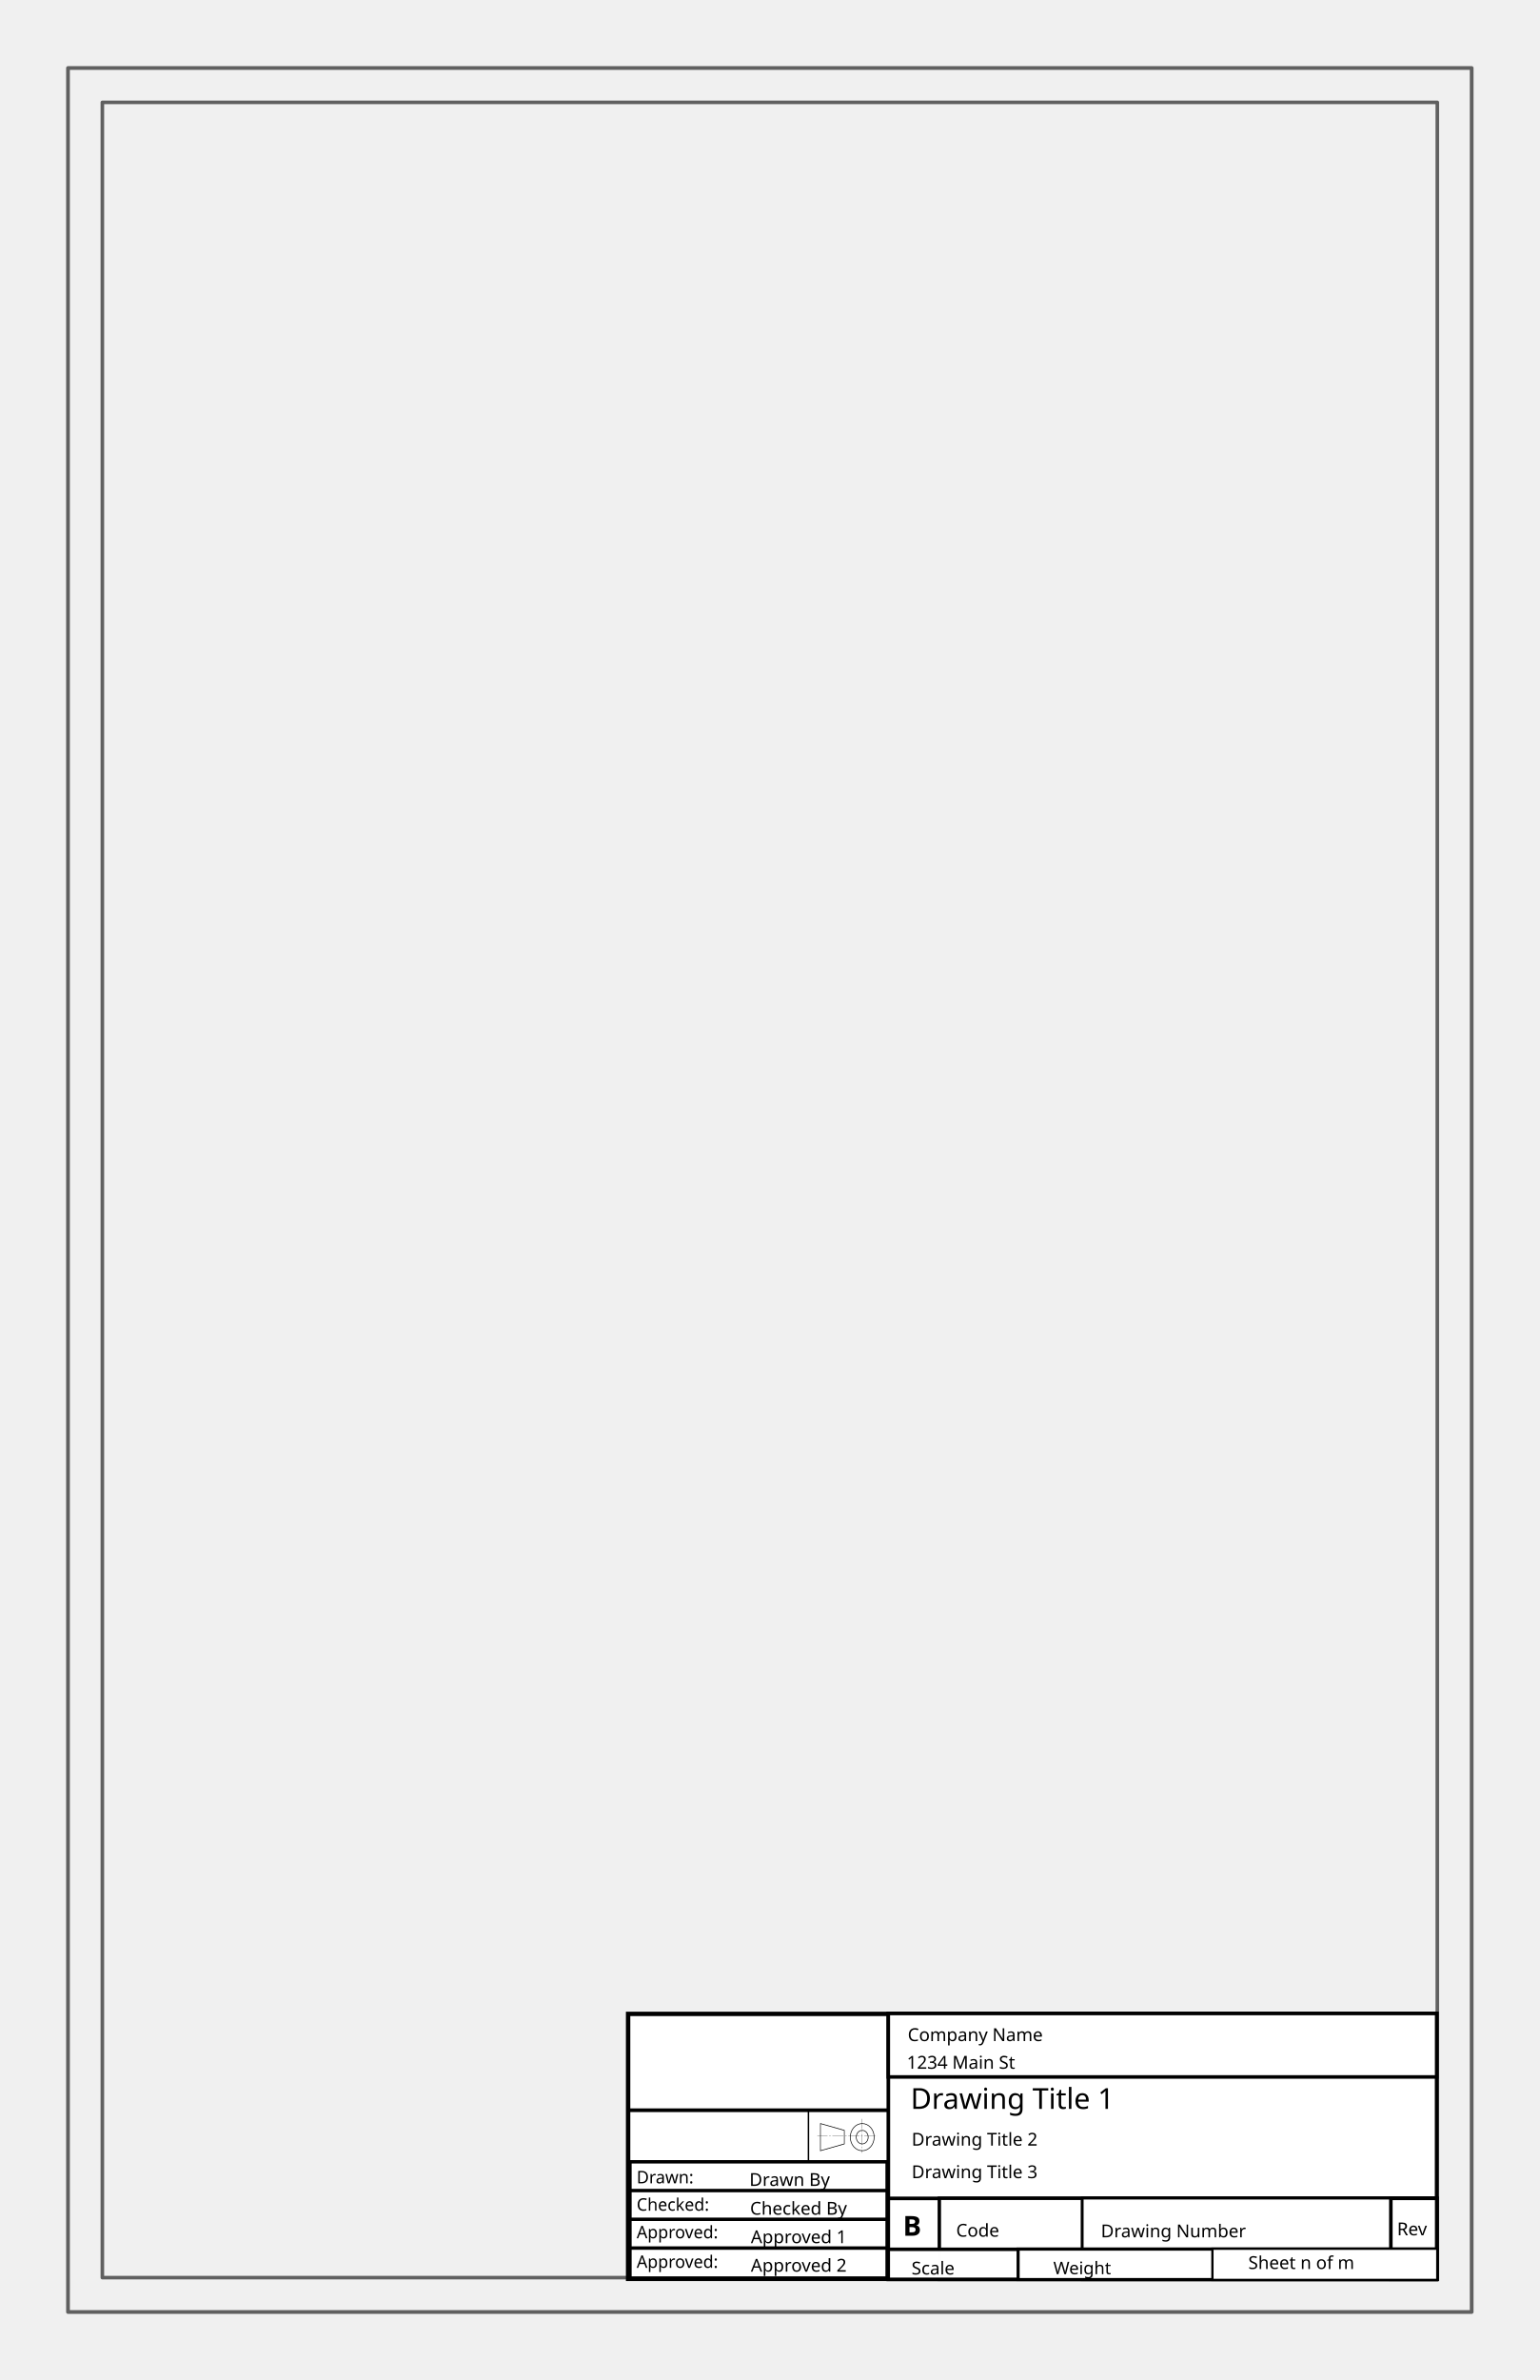
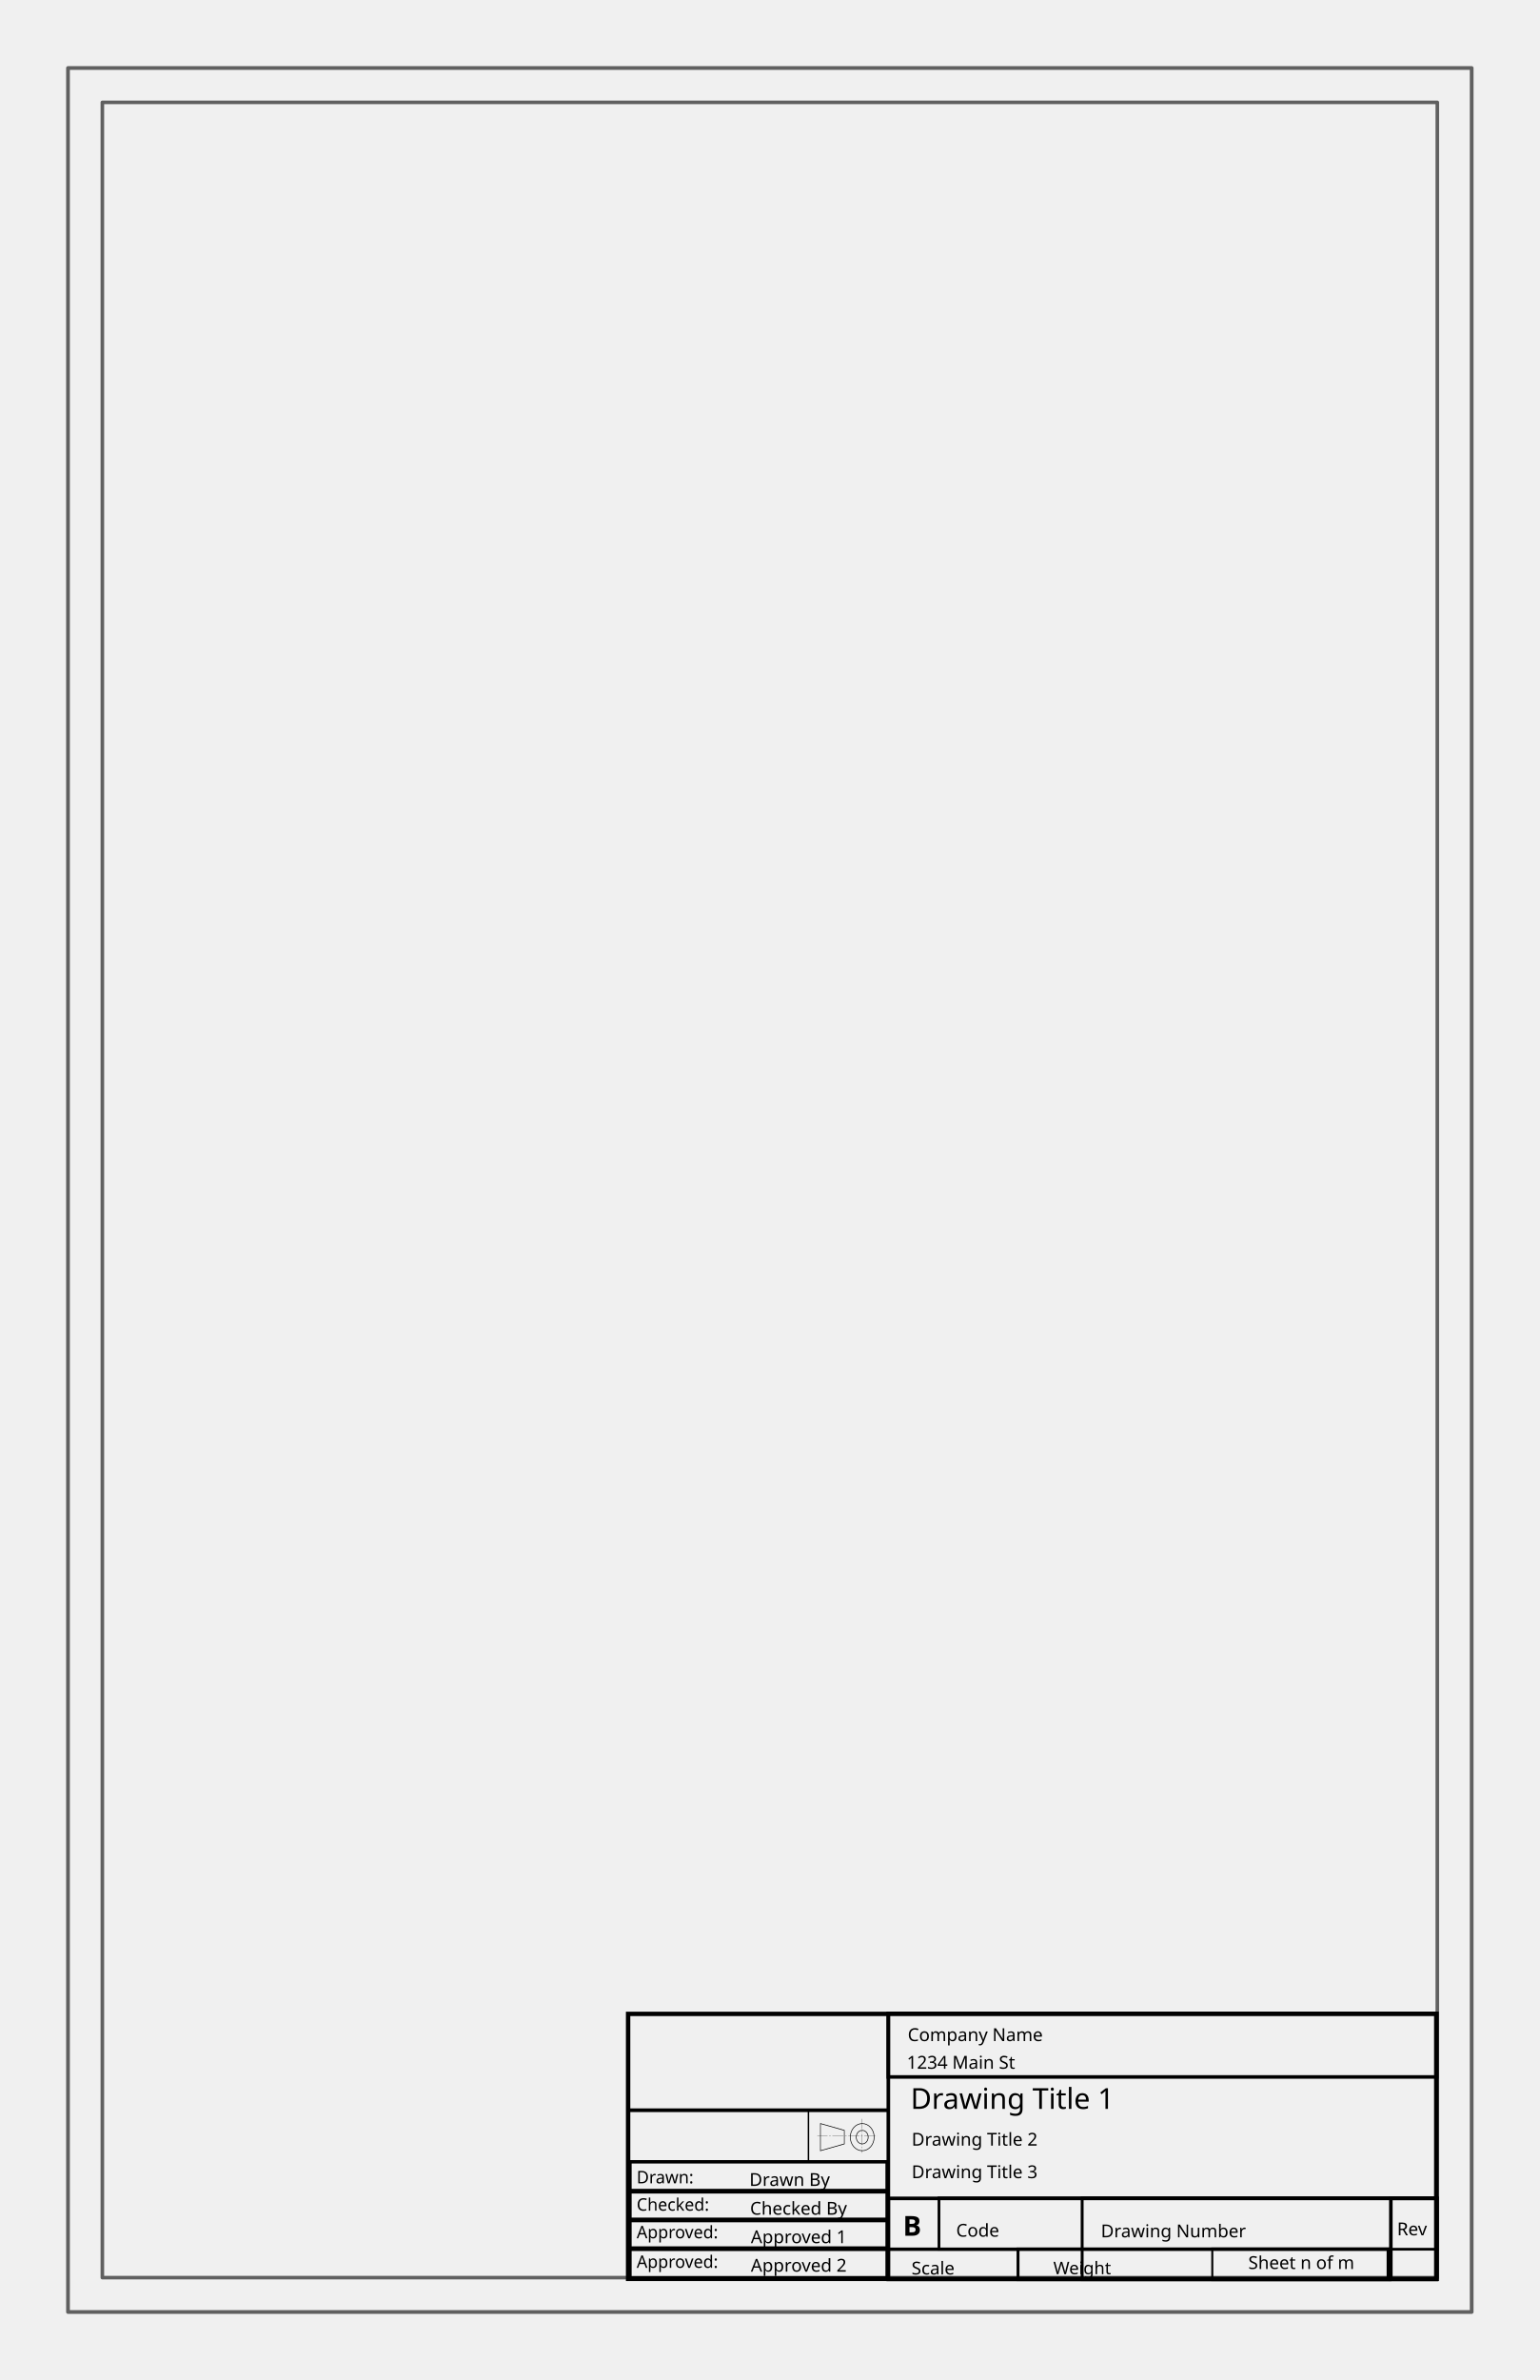
<svg xmlns="http://www.w3.org/2000/svg" xmlns:ns1="http://www.freecadweb.org/wiki/index.php?title=Svg_Namespace" width="279.4mm" height="431.8mm" viewBox="0 0 279.4 431.8" version="1.1" id="svg8">
  <defs id="defs2" />
-   <g id="layer1">
-     <rect style="opacity:0.6;vector-effect:none;fill:none;fill-opacity:1;stroke:#000000;stroke-width:0.677;stroke-linecap:butt;stroke-linejoin:round;stroke-miterlimit:4;stroke-dasharray:none;stroke-dashoffset:0;stroke-opacity:1" id="rect1366" width="254.723" height="407.123" x="12.338" y="12.338" />
-     <rect y="18.575" x="18.575" height="394.65" width="242.25" id="rect898" style="opacity:0.6;vector-effect:none;fill:none;fill-opacity:1;stroke:#000000;stroke-width:0.65;stroke-linecap:butt;stroke-linejoin:round;stroke-miterlimit:4;stroke-dasharray:none;stroke-dashoffset:0;stroke-opacity:1" />
-     <rect style="color:#000000;display:inline;overflow:visible;visibility:visible;fill:#ffffff;fill-opacity:0.996;fill-rule:nonzero;stroke:#000000;stroke-width:0.798;stroke-linecap:round;stroke-linejoin:miter;stroke-miterlimit:4;stroke-dasharray:none;stroke-dashoffset:0;stroke-opacity:1;marker:none;enable-background:accumulate" id="rect2985" width="146.656" height="48.074" x="113.981" y="365.376" />
-     <rect style="color:#000000;display:inline;overflow:visible;visibility:visible;fill:#ffffff;fill-opacity:0.996;fill-rule:nonzero;stroke:#000000;stroke-width:0.658;stroke-linecap:round;stroke-linejoin:miter;stroke-miterlimit:4;stroke-dasharray:none;stroke-dashoffset:0;stroke-opacity:1;marker:none;enable-background:accumulate" id="rect3757" width="99.501" height="48.216" x="161.204" y="365.305" />
-     <rect style="color:#000000;display:inline;overflow:visible;visibility:visible;fill:#ffffff;fill-opacity:0.996;fill-rule:nonzero;stroke:#000000;stroke-width:0.645;stroke-linecap:round;stroke-linejoin:miter;stroke-miterlimit:4;stroke-dasharray:none;stroke-dashoffset:0;stroke-opacity:1;marker:none;enable-background:accumulate" id="rect3767" width="99.514" height="11.518" x="161.197" y="365.298" />
-     <rect y="398.849" x="161.199" height="14.677" width="99.51" id="rect3868" style="color:#000000;display:inline;overflow:visible;visibility:visible;fill:#ffffff;fill-opacity:0.996;fill-rule:nonzero;stroke:#000000;stroke-width:0.649;stroke-linecap:round;stroke-linejoin:miter;stroke-miterlimit:4;stroke-dasharray:none;stroke-dashoffset:0;stroke-opacity:1;marker:none;enable-background:accumulate" />
-     <rect style="color:#000000;display:inline;overflow:visible;visibility:visible;fill:#ffffff;fill-opacity:0.996;fill-rule:nonzero;stroke:#000000;stroke-width:0.618;stroke-linecap:round;stroke-linejoin:miter;stroke-miterlimit:4;stroke-dasharray:none;stroke-dashoffset:0;stroke-opacity:1;marker:none;enable-background:accumulate" id="rect3765" width="90.267" height="14.708" x="170.457" y="398.833" />
-     <rect style="color:#000000;display:inline;overflow:visible;visibility:visible;fill:#ffffff;fill-opacity:0.996;fill-rule:nonzero;stroke:#000000;stroke-width:0.524;stroke-linecap:round;stroke-linejoin:miter;stroke-miterlimit:4;stroke-dasharray:none;stroke-dashoffset:0;stroke-opacity:1;marker:none;enable-background:accumulate" id="rect3870" width="64.396" height="14.804" x="196.375" y="398.785" />
-     <rect y="398.844" x="252.394" height="14.687" width="8.32" id="rect3872" style="color:#000000;display:inline;overflow:visible;visibility:visible;fill:#ffffff;fill-opacity:0.996;fill-rule:nonzero;stroke:#000000;stroke-width:0.639;stroke-linecap:round;stroke-linejoin:miter;stroke-miterlimit:4;stroke-dasharray:none;stroke-dashoffset:0;stroke-opacity:1;marker:none;enable-background:accumulate" />
-     <rect y="408.091" x="161.192" height="5.442" width="99.525" id="rect3864" style="color:#000000;display:inline;overflow:visible;visibility:visible;fill:#ffffff;fill-opacity:0.996;fill-rule:nonzero;stroke:#000000;stroke-width:0.634;stroke-linecap:round;stroke-linejoin:miter;stroke-miterlimit:4;stroke-dasharray:none;stroke-dashoffset:0;stroke-opacity:1;marker:none;enable-background:accumulate" />
-     <rect style="color:#000000;display:inline;overflow:visible;visibility:visible;fill:#ffffff;fill-opacity:0.996;fill-rule:nonzero;stroke:#000000;stroke-width:0.558;stroke-linecap:round;stroke-linejoin:miter;stroke-miterlimit:4;stroke-dasharray:none;stroke-dashoffset:0;stroke-opacity:1;marker:none;enable-background:accumulate" id="rect3763" width="76" height="5.52" x="184.754" y="408.053" />
-     <rect style="color:#000000;display:inline;overflow:visible;visibility:visible;fill:#ffffff;fill-opacity:0.996;fill-rule:nonzero;stroke:#000000;stroke-width:0.414;stroke-linecap:round;stroke-linejoin:miter;stroke-miterlimit:4;stroke-dasharray:none;stroke-dashoffset:0;stroke-opacity:1;marker:none;enable-background:accumulate" id="rect3866" width="40.811" height="5.666" x="220.014" y="407.979" />
-     <path style="fill:none;stroke:#000000;stroke-width:0.665;stroke-linecap:butt;stroke-linejoin:miter;stroke-miterlimit:4;stroke-dasharray:none;stroke-opacity:1" d="M 161.031,382.856 H 114.028" id="path5183" />
-     <path style="fill:none;stroke:#000000;stroke-width:0.266;stroke-linecap:butt;stroke-linejoin:miter;stroke-miterlimit:4;stroke-dasharray:none;stroke-opacity:1" d="m 146.707,383 v 9.056" id="path5185" />
-     <rect y="392.209" x="114.311" height="5.451" width="46.677" id="rect5966" style="color:#000000;display:inline;overflow:visible;visibility:visible;fill:#ffffff;fill-opacity:0.996;fill-rule:nonzero;stroke:#000000;stroke-width:0.625;stroke-linecap:round;stroke-linejoin:miter;stroke-miterlimit:4;stroke-dasharray:none;stroke-dashoffset:0;stroke-opacity:1;marker:none;enable-background:accumulate" />
-     <rect style="color:#000000;display:inline;overflow:visible;visibility:visible;fill:#ffffff;fill-opacity:0.996;fill-rule:nonzero;stroke:#000000;stroke-width:0.625;stroke-linecap:round;stroke-linejoin:miter;stroke-miterlimit:4;stroke-dasharray:none;stroke-dashoffset:0;stroke-opacity:1;marker:none;enable-background:accumulate" id="rect6005" width="46.677" height="5.451" x="114.311" y="397.426" />
-     <rect y="402.644" x="114.311" height="5.451" width="46.677" id="rect6007" style="color:#000000;display:inline;overflow:visible;visibility:visible;fill:#ffffff;fill-opacity:0.996;fill-rule:nonzero;stroke:#000000;stroke-width:0.625;stroke-linecap:round;stroke-linejoin:miter;stroke-miterlimit:4;stroke-dasharray:none;stroke-dashoffset:0;stroke-opacity:1;marker:none;enable-background:accumulate" />
-     <rect style="color:#000000;display:inline;overflow:visible;visibility:visible;fill:#ffffff;fill-opacity:0.996;fill-rule:nonzero;stroke:#000000;stroke-width:0.625;stroke-linecap:round;stroke-linejoin:miter;stroke-miterlimit:4;stroke-dasharray:none;stroke-dashoffset:0;stroke-opacity:1;marker:none;enable-background:accumulate" id="rect6009" width="46.677" height="5.451" x="114.311" y="407.862" />
-     <line style="stroke:#404040;stroke-width:0.058;stroke-dasharray:2.022, 0.289, 0.289, 0.289;stroke-dashoffset:17.5" id="line5117" y2="387.5" x2="159.152" y1="387.5" x1="148.317" />
-     <line style="stroke:#404040;stroke-width:0.058;stroke-dasharray:2.022, 0.289, 0.289, 0.289;stroke-dashoffset:17.5" id="line5119" y2="390.58" x2="156.443" y1="384.42" x1="156.443" />
-     <polygon style="fill:none;stroke:#000000;stroke-width:2" id="polygon5123" points="90,70 10,90 10,10 90,30 " transform="matrix(0.05417425,0,0,0.06159218,148.3403,384.6587)" />
-     <ellipse ry="1.232" rx="1.083" style="fill:none;stroke:#000000;stroke-width:0.116" id="circle5125" cy="387.738" cx="156.466" />
-     <ellipse ry="2.464" rx="2.167" style="fill:none;stroke:#000000;stroke-width:0.116" id="circle5127" cy="387.738" cx="156.466" />
-     <text id="text3332" y="391.298" x="116.956" style="font-style:normal;font-variant:normal;font-weight:normal;font-stretch:normal;font-size:3.114px;line-height:0%;font-family:sans-serif;-inkscape-font-specification:sans-serif;text-align:start;letter-spacing:0px;word-spacing:0px;writing-mode:lr-tb;text-anchor:start;fill:#000000;fill-opacity:1;stroke:none;stroke-width:1" transform="scale(0.987829,1.012321)">
-       <tspan style="stroke-width:1" y="391.298" x="116.956" id="tspan3334">Drawn:</tspan>
-     </text>
-     <text style="font-style:normal;font-variant:normal;font-weight:normal;font-stretch:normal;font-size:3.114px;line-height:0%;font-family:sans-serif;-inkscape-font-specification:Sans;text-align:start;letter-spacing:0px;word-spacing:0px;writing-mode:lr-tb;text-anchor:start;fill:#000000;fill-opacity:1;stroke:none;stroke-width:1" x="116.956" y="396.2" id="text3348" transform="scale(0.987829,1.012321)">
-       <tspan id="tspan3350" x="116.956" y="396.2" style="font-family:sans-serif;stroke-width:1">Checked:</tspan>
-     </text>
-     <text id="text3364" y="401.149" x="116.956" style="font-style:normal;font-variant:normal;font-weight:normal;font-stretch:normal;font-size:3.114px;line-height:0%;font-family:sans-serif;-inkscape-font-specification:Sans;text-align:start;letter-spacing:0px;word-spacing:0px;writing-mode:lr-tb;text-anchor:start;fill:#000000;fill-opacity:1;stroke:none;stroke-width:1" transform="scale(0.987829,1.012321)">
-       <tspan y="401.149" x="116.956" id="tspan3366" style="font-family:sans-serif;stroke-width:1">Approved:</tspan>
-     </text>
-     <text style="font-style:normal;font-variant:normal;font-weight:normal;font-stretch:normal;font-size:3.114px;line-height:0%;font-family:sans-serif;-inkscape-font-specification:Sans;text-align:start;letter-spacing:0px;word-spacing:0px;writing-mode:lr-tb;text-anchor:start;fill:#000000;fill-opacity:1;stroke:none;stroke-width:1" x="116.956" y="406.447" id="text3380" transform="scale(0.987829,1.012321)">
-       <tspan id="tspan3382" x="116.956" y="406.447" style="font-family:sans-serif;stroke-width:1">Approved:</tspan>
-     </text>
-     <text ns1:editable="CompanyName" id="BlockACompany" y="370.312" x="164.718" style="color:#000000;font-style:normal;font-variant:normal;font-weight:normal;font-stretch:normal;font-size:3.244px;line-height:0%;font-family:sans-serif;-inkscape-font-specification:sans-serif;text-align:start;writing-mode:lr-tb;text-anchor:start;display:inline;overflow:visible;visibility:visible;opacity:1;fill:#000000;fill-opacity:1;fill-rule:evenodd;stroke-width:1;marker:none;enable-background:accumulate">
-       <tspan y="370.312" x="164.718" id="tspan6595">Company Name</tspan>
-     </text>
-     <text ns1:editable="CompanyAddress" id="BlockAAddress" y="375.332" x="164.543" style="color:#000000;font-style:normal;font-variant:normal;font-weight:normal;font-stretch:normal;font-size:3.244px;line-height:0%;font-family:sans-serif;-inkscape-font-specification:sans-serif;text-align:start;writing-mode:lr-tb;text-anchor:start;display:inline;overflow:visible;visibility:visible;opacity:1;fill:#000000;fill-opacity:1;fill-rule:evenodd;stroke-width:1;marker:none;enable-background:accumulate">
-       <tspan y="375.332" x="164.543" id="tspan6603">1234 Main St</tspan>
-     </text>
-     <text ns1:editable="DrawingTitle1" id="BlockB Title1" style="font-style:normal;font-variant:normal;font-weight:normal;font-stretch:normal;font-size:5.243px;line-height:0%;font-family:sans-serif;-inkscape-font-specification:Sans;text-align:start;letter-spacing:0px;word-spacing:0px;writing-mode:lr-tb;text-anchor:start;fill:#000000;fill-opacity:1;stroke:none;stroke-width:1" y="382.611" x="165.233">
-       <tspan id="tspan4467">Drawing Title 1</tspan>
-     </text>
-     <text ns1:editable="DrawingTitle2" id="BlockBTitle2" y="389.281" x="165.439" style="font-style:normal;font-variant:normal;font-weight:normal;font-stretch:normal;font-size:3.24px;line-height:0%;font-family:sans;-inkscape-font-specification:sans;text-align:start;letter-spacing:0px;word-spacing:0px;writing-mode:lr-tb;text-anchor:start;fill:#000000;fill-opacity:1;stroke:none;stroke-width:1">
-       <tspan y="389.281" x="165.439" id="tspan3762-4">Drawing Title 2</tspan>
-     </text>
-     <text ns1:editable="DrawingTitle3" id="BlockB Title3" y="395.184" x="165.439" style="font-style:normal;font-variant:normal;font-weight:normal;font-stretch:normal;font-size:3.24px;line-height:0%;font-family:sans;-inkscape-font-specification:sans;text-align:start;letter-spacing:0px;word-spacing:0px;writing-mode:lr-tb;text-anchor:start;fill:#000000;fill-opacity:1;stroke:none;stroke-width:1">
-       <tspan y="395.184" x="165.439" id="tspan3766-5">Drawing Title 3</tspan>
-     </text>
-     <text ns1:editable="DrawingNumber" id="BlockC DrawingNumber" y="405.914" x="199.783" style="color:#000000;font-style:normal;font-variant:normal;font-weight:normal;font-stretch:normal;font-size:3.24px;line-height:0%;font-family:sans-serif;-inkscape-font-specification:Sans;text-indent:0;text-align:start;text-decoration:none;text-decoration-line:none;letter-spacing:0px;word-spacing:0px;text-transform:none;writing-mode:lr-tb;direction:ltr;baseline-shift:baseline;text-anchor:start;display:inline;overflow:visible;visibility:visible;fill:#000000;fill-opacity:1;fill-rule:nonzero;stroke:none;stroke-width:1px;marker:none;enable-background:accumulate">
-       <tspan y="405.914" x="199.783" id="tspan3792-9">Drawing Number</tspan>
-     </text>
-     <text ns1:editable="Revision" id="BlockD Revision" y="405.545" x="253.533" style="color:#000000;font-style:normal;font-variant:normal;font-weight:normal;font-stretch:normal;font-size:3.24px;line-height:0%;font-family:sans-serif;-inkscape-font-specification:Sans;text-indent:0;text-align:start;text-decoration:none;text-decoration-line:none;letter-spacing:0px;word-spacing:0px;text-transform:none;writing-mode:lr-tb;direction:ltr;baseline-shift:baseline;text-anchor:start;display:inline;overflow:visible;visibility:visible;fill:#000000;fill-opacity:1;fill-rule:nonzero;stroke:none;stroke-width:1px;marker:none;enable-background:accumulate">
-       <tspan y="405.545" x="253.533" id="tspan3796-0">Rev</tspan>
-     </text>
-     <text ns1:editable="DrawnBy" id="BlockE DrawnBy" y="396.588" x="135.988" style="color:#000000;font-style:normal;font-variant:normal;font-weight:normal;font-stretch:normal;font-size:3.24px;line-height:0%;font-family:sans-serif;-inkscape-font-specification:sans-serif;text-align:start;writing-mode:lr-tb;text-anchor:start;display:inline;overflow:visible;visibility:visible;opacity:1;fill:#000000;fill-opacity:1;fill-rule:evenodd;stroke:none;stroke-width:1;stroke-linecap:round;stroke-linejoin:round;stroke-miterlimit:4;stroke-dasharray:none;stroke-dashoffset:2;stroke-opacity:1;marker:none;enable-background:accumulate">
-       <tspan y="396.588" x="135.988" id="tspan6969">Drawn By</tspan>
-     </text>
-     <text ns1:editable="CheckedBy" id="BlockE CheckedBy" y="401.803" x="136.111" style="color:#000000;font-style:normal;font-variant:normal;font-weight:normal;font-stretch:normal;font-size:3.24px;line-height:0%;font-family:sans;-inkscape-font-specification:sans;text-align:start;writing-mode:lr-tb;text-anchor:start;display:inline;overflow:visible;visibility:visible;opacity:1;fill:#000000;fill-opacity:1;fill-rule:evenodd;stroke-width:1;marker:none;enable-background:accumulate">
-       <tspan y="401.803" x="136.111" id="tspan6973">Checked By</tspan>
-     </text>
-     <text ns1:editable="Approved1" id="BlockE Approved1" y="406.972" x="136.254" style="color:#000000;font-style:normal;font-variant:normal;font-weight:normal;font-stretch:normal;font-size:3.24px;line-height:0%;font-family:sans;-inkscape-font-specification:sans;text-align:start;writing-mode:lr-tb;text-anchor:start;display:inline;overflow:visible;visibility:visible;opacity:1;fill:#000000;fill-opacity:1;fill-rule:evenodd;stroke-width:1;marker:none;enable-background:accumulate">
-       <tspan y="406.972" x="136.254" id="tspan6977">Approved 1</tspan>
-     </text>
-     <text ns1:editable="Approved2" id="BlockE Approved2" y="412.141" x="136.254" style="color:#000000;font-style:normal;font-variant:normal;font-weight:normal;font-stretch:normal;font-size:3.24px;line-height:0%;font-family:sans;-inkscape-font-specification:sans;text-align:start;writing-mode:lr-tb;text-anchor:start;display:inline;overflow:visible;visibility:visible;opacity:1;fill:#000000;fill-opacity:1;fill-rule:evenodd;stroke-width:1;marker:none;enable-background:accumulate">
-       <tspan y="412.141" x="136.254" id="tspan6981">Approved 2</tspan>
-     </text>
-     <text ns1:editable="Scale" id="BlockH Scale" y="412.655" x="165.413" style="font-style:normal;font-variant:normal;font-weight:normal;font-stretch:normal;font-size:3.24px;line-height:0%;font-family:sans-serif;-inkscape-font-specification:Sans;text-align:start;letter-spacing:0px;word-spacing:0px;writing-mode:lr-tb;text-anchor:start;fill:#000000;fill-opacity:1;stroke:none;stroke-width:1">
-       <tspan y="412.655" x="165.413" id="tspan3770-2">Scale</tspan>
-     </text>
-     <text ns1:editable="Code" id="BlockI Code" y="405.796" x="173.506" style="color:#000000;font-style:normal;font-variant:normal;font-weight:normal;font-stretch:normal;font-size:3.24px;line-height:0%;font-family:sans-serif;-inkscape-font-specification:Sans;text-indent:0;text-align:start;text-decoration:none;text-decoration-line:none;letter-spacing:0px;word-spacing:0px;text-transform:none;writing-mode:lr-tb;direction:ltr;baseline-shift:baseline;text-anchor:start;display:inline;overflow:visible;visibility:visible;fill:#000000;fill-opacity:1;fill-rule:nonzero;stroke:none;stroke-width:1px;marker:none;enable-background:accumulate">
-       <tspan y="405.796" x="173.506" id="tspan3788-7">Code</tspan>
-     </text>
-     <text id="BlockJ Size" y="405.626" x="163.839" style="font-style:normal;font-variant:normal;font-weight:bold;font-stretch:normal;font-size:5px;line-height:0%;font-family:sans-serif;-inkscape-font-specification:'Sans Bold';text-align:start;letter-spacing:0px;word-spacing:0px;writing-mode:lr-tb;text-anchor:start;fill:#000000;fill-opacity:1;stroke:none;stroke-width:1">
-       <tspan y="405.626" x="163.839" id="tspan3784">B</tspan>
-     </text>
-     <text ns1:editable="Weight" id="BlockK Weight" y="412.61" x="191.147" style="font-style:normal;font-variant:normal;font-weight:normal;font-stretch:normal;font-size:3.15px;line-height:0%;font-family:sans-serif;-inkscape-font-specification:Sans;text-align:start;letter-spacing:0px;word-spacing:0px;writing-mode:lr-tb;text-anchor:start;fill:#000000;fill-opacity:1;stroke:none;stroke-width:1">
-       <tspan y="412.61" x="191.147" id="tspan3774-9">Weight</tspan>
-     </text>
-     <text ns1:editable="Sheet" id="BlockL Sheet" y="411.655" x="226.529" style="font-style:normal;font-variant:normal;font-weight:normal;font-stretch:normal;font-size:3.24px;line-height:0%;font-family:sans-serif;-inkscape-font-specification:Sans;text-align:start;letter-spacing:0px;word-spacing:0px;writing-mode:lr-tb;text-anchor:start;fill:#000000;fill-opacity:1;stroke:none;stroke-width:1">
-       <tspan y="411.655" x="226.529" id="tspan3780-0">Sheet n of m</tspan>
-     </text>
-   </g>
+   <rect y="12.338" x="12.338" height="407.123" width="254.723" id="rect1366" style="opacity:0.6;vector-effect:none;fill:none;fill-opacity:1;stroke:#000000;stroke-width:0.677;stroke-linecap:butt;stroke-linejoin:round;stroke-miterlimit:4;stroke-dasharray:none;stroke-dashoffset:0;stroke-opacity:1" />
+   <rect style="opacity:0.6;vector-effect:none;fill:none;fill-opacity:1;stroke:#000000;stroke-width:0.65;stroke-linecap:butt;stroke-linejoin:round;stroke-miterlimit:4;stroke-dasharray:none;stroke-dashoffset:0;stroke-opacity:1" id="rect898" width="242.25" height="394.65" x="18.575" y="18.575" />
+   <rect y="365.376" x="113.981" height="48.074" width="146.656" id="rect2985" style="color:#000000;display:inline;overflow:visible;visibility:visible;fill:none;fill-opacity:0.996;fill-rule:nonzero;stroke:#000000;stroke-width:0.798;stroke-linecap:round;stroke-linejoin:miter;stroke-miterlimit:4;stroke-dasharray:none;stroke-dashoffset:0;stroke-opacity:1;marker:none;enable-background:accumulate" />
+   <rect y="365.305" x="161.204" height="48.216" width="99.501" id="rect3757" style="color:#000000;display:inline;overflow:visible;visibility:visible;fill:none;fill-opacity:0.996;fill-rule:nonzero;stroke:#000000;stroke-width:0.658;stroke-linecap:round;stroke-linejoin:miter;stroke-miterlimit:4;stroke-dasharray:none;stroke-dashoffset:0;stroke-opacity:1;marker:none;enable-background:accumulate" />
+   <rect y="365.298" x="161.197" height="11.518" width="99.514" id="rect3767" style="color:#000000;display:inline;overflow:visible;visibility:visible;fill:none;fill-opacity:0.996;fill-rule:nonzero;stroke:#000000;stroke-width:0.645;stroke-linecap:round;stroke-linejoin:miter;stroke-miterlimit:4;stroke-dasharray:none;stroke-dashoffset:0;stroke-opacity:1;marker:none;enable-background:accumulate" />
+   <rect style="color:#000000;display:inline;overflow:visible;visibility:visible;fill:none;fill-opacity:0.996;fill-rule:nonzero;stroke:#000000;stroke-width:0.649;stroke-linecap:round;stroke-linejoin:miter;stroke-miterlimit:4;stroke-dasharray:none;stroke-dashoffset:0;stroke-opacity:1;marker:none;enable-background:accumulate" id="rect3868" width="99.51" height="14.677" x="161.199" y="398.849" />
+   <rect y="398.77" x="170.394" height="9.301" width="90.393" id="rect3765" style="color:#000000;display:inline;overflow:visible;visibility:visible;fill:none;fill-opacity:0.996;fill-rule:nonzero;stroke:#000000;stroke-width:0.492;stroke-linecap:round;stroke-linejoin:miter;stroke-miterlimit:4;stroke-dasharray:none;stroke-dashoffset:0;stroke-opacity:1;marker:none;enable-background:accumulate" />
+   <rect y="398.785" x="196.375" height="14.804" width="64.396" id="rect3870" style="color:#000000;display:inline;overflow:visible;visibility:visible;fill:none;fill-opacity:0.996;fill-rule:nonzero;stroke:#000000;stroke-width:0.524;stroke-linecap:round;stroke-linejoin:miter;stroke-miterlimit:4;stroke-dasharray:none;stroke-dashoffset:0;stroke-opacity:1;marker:none;enable-background:accumulate" />
+   <rect style="color:#000000;display:inline;overflow:visible;visibility:visible;fill:none;fill-opacity:0.996;fill-rule:nonzero;stroke:#000000;stroke-width:0.639;stroke-linecap:round;stroke-linejoin:miter;stroke-miterlimit:4;stroke-dasharray:none;stroke-dashoffset:0;stroke-opacity:1;marker:none;enable-background:accumulate" id="rect3872" width="8.32" height="14.687" x="252.394" y="398.844" />
+   <rect style="color:#000000;display:inline;overflow:visible;visibility:visible;fill:none;fill-opacity:0.996;fill-rule:nonzero;stroke:#000000;stroke-width:0.607;stroke-linecap:round;stroke-linejoin:miter;stroke-miterlimit:4;stroke-dasharray:none;stroke-dashoffset:0;stroke-opacity:1;marker:none;enable-background:accumulate" id="rect3864" width="90.755" height="5.469" x="161.178" y="408.078" />
+   <rect y="408.037" x="184.739" height="5.55" width="67.518" id="rect3763" style="color:#000000;display:inline;overflow:visible;visibility:visible;fill:none;fill-opacity:0.996;fill-rule:nonzero;stroke:#000000;stroke-width:0.527;stroke-linecap:round;stroke-linejoin:miter;stroke-miterlimit:4;stroke-dasharray:none;stroke-dashoffset:0;stroke-opacity:1;marker:none;enable-background:accumulate" />
+   <rect y="407.957" x="219.992" height="5.71" width="32.342" id="rect3866" style="color:#000000;display:inline;overflow:visible;visibility:visible;fill:none;fill-opacity:0.996;fill-rule:nonzero;stroke:#000000;stroke-width:0.37;stroke-linecap:round;stroke-linejoin:miter;stroke-miterlimit:4;stroke-dasharray:none;stroke-dashoffset:0;stroke-opacity:1;marker:none;enable-background:accumulate" />
+   <path id="path5183" d="M 161.031,382.856 H 114.028" style="fill:none;stroke:#000000;stroke-width:0.665;stroke-linecap:butt;stroke-linejoin:miter;stroke-miterlimit:4;stroke-dasharray:none;stroke-opacity:1" />
+   <path id="path5185" d="m 146.707,383 v 9.056" style="fill:none;stroke:#000000;stroke-width:0.266;stroke-linecap:butt;stroke-linejoin:miter;stroke-miterlimit:4;stroke-dasharray:none;stroke-opacity:1" />
+   <rect style="color:#000000;display:inline;overflow:visible;visibility:visible;fill:none;fill-opacity:0.996;fill-rule:nonzero;stroke:#000000;stroke-width:0.625;stroke-linecap:round;stroke-linejoin:miter;stroke-miterlimit:4;stroke-dasharray:none;stroke-dashoffset:0;stroke-opacity:1;marker:none;enable-background:accumulate" id="rect5966" width="46.677" height="5.451" x="114.311" y="392.209" />
+   <rect y="397.426" x="114.311" height="5.451" width="46.677" id="rect6005" style="color:#000000;display:inline;overflow:visible;visibility:visible;fill:none;fill-opacity:0.996;fill-rule:nonzero;stroke:#000000;stroke-width:0.625;stroke-linecap:round;stroke-linejoin:miter;stroke-miterlimit:4;stroke-dasharray:none;stroke-dashoffset:0;stroke-opacity:1;marker:none;enable-background:accumulate" />
+   <rect style="color:#000000;display:inline;overflow:visible;visibility:visible;fill:none;fill-opacity:0.996;fill-rule:nonzero;stroke:#000000;stroke-width:0.625;stroke-linecap:round;stroke-linejoin:miter;stroke-miterlimit:4;stroke-dasharray:none;stroke-dashoffset:0;stroke-opacity:1;marker:none;enable-background:accumulate" id="rect6007" width="46.677" height="5.451" x="114.311" y="402.644" />
+   <rect y="407.862" x="114.311" height="5.451" width="46.677" id="rect6009" style="color:#000000;display:inline;overflow:visible;visibility:visible;fill:none;fill-opacity:0.996;fill-rule:nonzero;stroke:#000000;stroke-width:0.625;stroke-linecap:round;stroke-linejoin:miter;stroke-miterlimit:4;stroke-dasharray:none;stroke-dashoffset:0;stroke-opacity:1;marker:none;enable-background:accumulate" />
+   <line x1="148.317" y1="387.5" x2="159.152" y2="387.5" id="line5117" style="stroke:#404040;stroke-width:0.058;stroke-dasharray:2.022, 0.289, 0.289, 0.289;stroke-dashoffset:17.5" />
+   <line x1="156.443" y1="384.42" x2="156.443" y2="390.58" id="line5119" style="stroke:#404040;stroke-width:0.058;stroke-dasharray:2.022, 0.289, 0.289, 0.289;stroke-dashoffset:17.5" />
+   <polygon transform="matrix(0.05417425,0,0,0.06159218,148.3403,384.6587)" points="10,10 90,30 90,70 10,90 " id="polygon5123" style="fill:none;stroke:#000000;stroke-width:2" />
+   <ellipse cx="156.466" cy="387.738" id="circle5125" style="fill:none;stroke:#000000;stroke-width:0.116" rx="1.083" ry="1.232" />
+   <ellipse cx="156.466" cy="387.738" id="circle5127" style="fill:none;stroke:#000000;stroke-width:0.116" rx="2.167" ry="2.464" />
+   <text transform="scale(0.987829,1.012321)" style="font-style:normal;font-variant:normal;font-weight:normal;font-stretch:normal;font-size:3.114px;line-height:0%;font-family:sans-serif;-inkscape-font-specification:sans-serif;text-align:start;letter-spacing:0px;word-spacing:0px;writing-mode:lr-tb;text-anchor:start;fill:#000000;fill-opacity:1;stroke:none;stroke-width:1" x="116.956" y="391.298" id="text3332">
+     <tspan id="tspan3334" x="116.956" y="391.298" style="stroke-width:1">Drawn:</tspan>
+   </text>
+   <text transform="scale(0.987829,1.012321)" id="text3348" y="396.2" x="116.956" style="font-style:normal;font-variant:normal;font-weight:normal;font-stretch:normal;font-size:3.114px;line-height:0%;font-family:sans-serif;-inkscape-font-specification:Sans;text-align:start;letter-spacing:0px;word-spacing:0px;writing-mode:lr-tb;text-anchor:start;fill:#000000;fill-opacity:1;stroke:none;stroke-width:1">
+     <tspan style="font-family:sans-serif;stroke-width:1" y="396.2" x="116.956" id="tspan3350">Checked:</tspan>
+   </text>
+   <text transform="scale(0.987829,1.012321)" style="font-style:normal;font-variant:normal;font-weight:normal;font-stretch:normal;font-size:3.114px;line-height:0%;font-family:sans-serif;-inkscape-font-specification:Sans;text-align:start;letter-spacing:0px;word-spacing:0px;writing-mode:lr-tb;text-anchor:start;fill:#000000;fill-opacity:1;stroke:none;stroke-width:1" x="116.956" y="401.149" id="text3364">
+     <tspan style="font-family:sans-serif;stroke-width:1" id="tspan3366" x="116.956" y="401.149">Approved:</tspan>
+   </text>
+   <text transform="scale(0.987829,1.012321)" id="text3380" y="406.447" x="116.956" style="font-style:normal;font-variant:normal;font-weight:normal;font-stretch:normal;font-size:3.114px;line-height:0%;font-family:sans-serif;-inkscape-font-specification:Sans;text-align:start;letter-spacing:0px;word-spacing:0px;writing-mode:lr-tb;text-anchor:start;fill:#000000;fill-opacity:1;stroke:none;stroke-width:1">
+     <tspan style="font-family:sans-serif;stroke-width:1" y="406.447" x="116.956" id="tspan3382">Approved:</tspan>
+   </text>
+   <text style="color:#000000;font-style:normal;font-variant:normal;font-weight:normal;font-stretch:normal;font-size:3.244px;line-height:0%;font-family:sans-serif;-inkscape-font-specification:sans-serif;text-align:start;writing-mode:lr-tb;text-anchor:start;display:inline;overflow:visible;visibility:visible;opacity:1;fill:#000000;fill-opacity:1;fill-rule:evenodd;stroke-width:1;marker:none;enable-background:accumulate" x="164.718" y="370.312" id="BlockACompany" ns1:editable="CompanyName">
+     <tspan id="tspan6595" x="164.718" y="370.312">Company Name</tspan>
+   </text>
+   <text style="color:#000000;font-style:normal;font-variant:normal;font-weight:normal;font-stretch:normal;font-size:3.244px;line-height:0%;font-family:sans-serif;-inkscape-font-specification:sans-serif;text-align:start;writing-mode:lr-tb;text-anchor:start;display:inline;overflow:visible;visibility:visible;opacity:1;fill:#000000;fill-opacity:1;fill-rule:evenodd;stroke-width:1;marker:none;enable-background:accumulate" x="164.543" y="375.332" id="BlockAAddress" ns1:editable="CompanyAddress">
+     <tspan id="tspan6603" x="164.543" y="375.332">1234 Main St</tspan>
+   </text>
+   <text x="165.233" y="382.611" style="font-style:normal;font-variant:normal;font-weight:normal;font-stretch:normal;font-size:5.243px;line-height:0%;font-family:sans-serif;-inkscape-font-specification:Sans;text-align:start;letter-spacing:0px;word-spacing:0px;writing-mode:lr-tb;text-anchor:start;fill:#000000;fill-opacity:1;stroke:none;stroke-width:1" id="BlockB Title1" ns1:editable="DrawingTitle1">
+     <tspan id="tspan4467">Drawing Title 1</tspan>
+   </text>
+   <text style="font-style:normal;font-variant:normal;font-weight:normal;font-stretch:normal;font-size:3.24px;line-height:0%;font-family:sans;-inkscape-font-specification:sans;text-align:start;letter-spacing:0px;word-spacing:0px;writing-mode:lr-tb;text-anchor:start;fill:#000000;fill-opacity:1;stroke:none;stroke-width:1" x="165.439" y="389.281" id="BlockBTitle2" ns1:editable="DrawingTitle2">
+     <tspan id="tspan3762-4" x="165.439" y="389.281">Drawing Title 2</tspan>
+   </text>
+   <text style="font-style:normal;font-variant:normal;font-weight:normal;font-stretch:normal;font-size:3.24px;line-height:0%;font-family:sans;-inkscape-font-specification:sans;text-align:start;letter-spacing:0px;word-spacing:0px;writing-mode:lr-tb;text-anchor:start;fill:#000000;fill-opacity:1;stroke:none;stroke-width:1" x="165.439" y="395.184" id="BlockB Title3" ns1:editable="DrawingTitle3">
+     <tspan id="tspan3766-5" x="165.439" y="395.184">Drawing Title 3</tspan>
+   </text>
+   <text style="color:#000000;font-style:normal;font-variant:normal;font-weight:normal;font-stretch:normal;font-size:3.24px;line-height:0%;font-family:sans-serif;-inkscape-font-specification:Sans;text-indent:0;text-align:start;text-decoration:none;text-decoration-line:none;letter-spacing:0px;word-spacing:0px;text-transform:none;writing-mode:lr-tb;direction:ltr;baseline-shift:baseline;text-anchor:start;display:inline;overflow:visible;visibility:visible;fill:#000000;fill-opacity:1;fill-rule:nonzero;stroke:none;stroke-width:1px;marker:none;enable-background:accumulate" x="199.783" y="405.914" id="BlockC DrawingNumber" ns1:editable="DrawingNumber">
+     <tspan id="tspan3792-9" x="199.783" y="405.914">Drawing Number</tspan>
+   </text>
+   <text style="color:#000000;font-style:normal;font-variant:normal;font-weight:normal;font-stretch:normal;font-size:3.24px;line-height:0%;font-family:sans-serif;-inkscape-font-specification:Sans;text-indent:0;text-align:start;text-decoration:none;text-decoration-line:none;letter-spacing:0px;word-spacing:0px;text-transform:none;writing-mode:lr-tb;direction:ltr;baseline-shift:baseline;text-anchor:start;display:inline;overflow:visible;visibility:visible;fill:#000000;fill-opacity:1;fill-rule:nonzero;stroke:none;stroke-width:1px;marker:none;enable-background:accumulate" x="253.533" y="405.545" id="BlockD Revision" ns1:editable="Revision">
+     <tspan id="tspan3796-0" x="253.533" y="405.545">Rev</tspan>
+   </text>
+   <text style="color:#000000;font-style:normal;font-variant:normal;font-weight:normal;font-stretch:normal;font-size:3.24px;line-height:0%;font-family:sans-serif;-inkscape-font-specification:sans-serif;text-align:start;writing-mode:lr-tb;text-anchor:start;display:inline;overflow:visible;visibility:visible;opacity:1;fill:#000000;fill-opacity:1;fill-rule:evenodd;stroke:none;stroke-width:1;stroke-linecap:round;stroke-linejoin:round;stroke-miterlimit:4;stroke-dasharray:none;stroke-dashoffset:2;stroke-opacity:1;marker:none;enable-background:accumulate" x="135.988" y="396.588" id="BlockE DrawnBy" ns1:editable="DrawnBy">
+     <tspan id="tspan6969" x="135.988" y="396.588">Drawn By</tspan>
+   </text>
+   <text style="color:#000000;font-style:normal;font-variant:normal;font-weight:normal;font-stretch:normal;font-size:3.24px;line-height:0%;font-family:sans;-inkscape-font-specification:sans;text-align:start;writing-mode:lr-tb;text-anchor:start;display:inline;overflow:visible;visibility:visible;opacity:1;fill:#000000;fill-opacity:1;fill-rule:evenodd;stroke-width:1;marker:none;enable-background:accumulate" x="136.111" y="401.803" id="BlockE CheckedBy" ns1:editable="CheckedBy">
+     <tspan id="tspan6973" x="136.111" y="401.803">Checked By</tspan>
+   </text>
+   <text style="color:#000000;font-style:normal;font-variant:normal;font-weight:normal;font-stretch:normal;font-size:3.24px;line-height:0%;font-family:sans;-inkscape-font-specification:sans;text-align:start;writing-mode:lr-tb;text-anchor:start;display:inline;overflow:visible;visibility:visible;opacity:1;fill:#000000;fill-opacity:1;fill-rule:evenodd;stroke-width:1;marker:none;enable-background:accumulate" x="136.254" y="406.972" id="BlockE Approved1" ns1:editable="Approved1">
+     <tspan id="tspan6977" x="136.254" y="406.972">Approved 1</tspan>
+   </text>
+   <text style="color:#000000;font-style:normal;font-variant:normal;font-weight:normal;font-stretch:normal;font-size:3.24px;line-height:0%;font-family:sans;-inkscape-font-specification:sans;text-align:start;writing-mode:lr-tb;text-anchor:start;display:inline;overflow:visible;visibility:visible;opacity:1;fill:#000000;fill-opacity:1;fill-rule:evenodd;stroke-width:1;marker:none;enable-background:accumulate" x="136.254" y="412.141" id="BlockE Approved2" ns1:editable="Approved2">
+     <tspan id="tspan6981" x="136.254" y="412.141">Approved 2</tspan>
+   </text>
+   <text style="font-style:normal;font-variant:normal;font-weight:normal;font-stretch:normal;font-size:3.24px;line-height:0%;font-family:sans-serif;-inkscape-font-specification:Sans;text-align:start;letter-spacing:0px;word-spacing:0px;writing-mode:lr-tb;text-anchor:start;fill:#000000;fill-opacity:1;stroke:none;stroke-width:1" x="165.413" y="412.655" id="BlockH Scale" ns1:editable="Scale">
+     <tspan id="tspan3770-2" x="165.413" y="412.655">Scale</tspan>
+   </text>
+   <text style="color:#000000;font-style:normal;font-variant:normal;font-weight:normal;font-stretch:normal;font-size:3.24px;line-height:0%;font-family:sans-serif;-inkscape-font-specification:Sans;text-indent:0;text-align:start;text-decoration:none;text-decoration-line:none;letter-spacing:0px;word-spacing:0px;text-transform:none;writing-mode:lr-tb;direction:ltr;baseline-shift:baseline;text-anchor:start;display:inline;overflow:visible;visibility:visible;fill:#000000;fill-opacity:1;fill-rule:nonzero;stroke:none;stroke-width:1px;marker:none;enable-background:accumulate" x="173.506" y="405.796" id="BlockI Code" ns1:editable="Code">
+     <tspan id="tspan3788-7" x="173.506" y="405.796">Code</tspan>
+   </text>
+   <text style="font-style:normal;font-variant:normal;font-weight:bold;font-stretch:normal;font-size:5px;line-height:0%;font-family:sans-serif;-inkscape-font-specification:'Sans Bold';text-align:start;letter-spacing:0px;word-spacing:0px;writing-mode:lr-tb;text-anchor:start;fill:#000000;fill-opacity:1;stroke:none;stroke-width:1" x="163.839" y="405.626" id="BlockJ Size">
+     <tspan id="tspan3784" x="163.839" y="405.626">B</tspan>
+   </text>
+   <text style="font-style:normal;font-variant:normal;font-weight:normal;font-stretch:normal;font-size:3.15px;line-height:0%;font-family:sans-serif;-inkscape-font-specification:Sans;text-align:start;letter-spacing:0px;word-spacing:0px;writing-mode:lr-tb;text-anchor:start;fill:#000000;fill-opacity:1;stroke:none;stroke-width:1" x="191.147" y="412.61" id="BlockK Weight" ns1:editable="Weight">
+     <tspan id="tspan3774-9" x="191.147" y="412.61">Weight</tspan>
+   </text>
+   <text style="font-style:normal;font-variant:normal;font-weight:normal;font-stretch:normal;font-size:3.24px;line-height:0%;font-family:sans-serif;-inkscape-font-specification:Sans;text-align:start;letter-spacing:0px;word-spacing:0px;writing-mode:lr-tb;text-anchor:start;fill:#000000;fill-opacity:1;stroke:none;stroke-width:1" x="226.529" y="411.655" id="BlockL Sheet" ns1:editable="Sheet">
+     <tspan id="tspan3780-0" x="226.529" y="411.655">Sheet n of m</tspan>
+   </text>
</svg>
